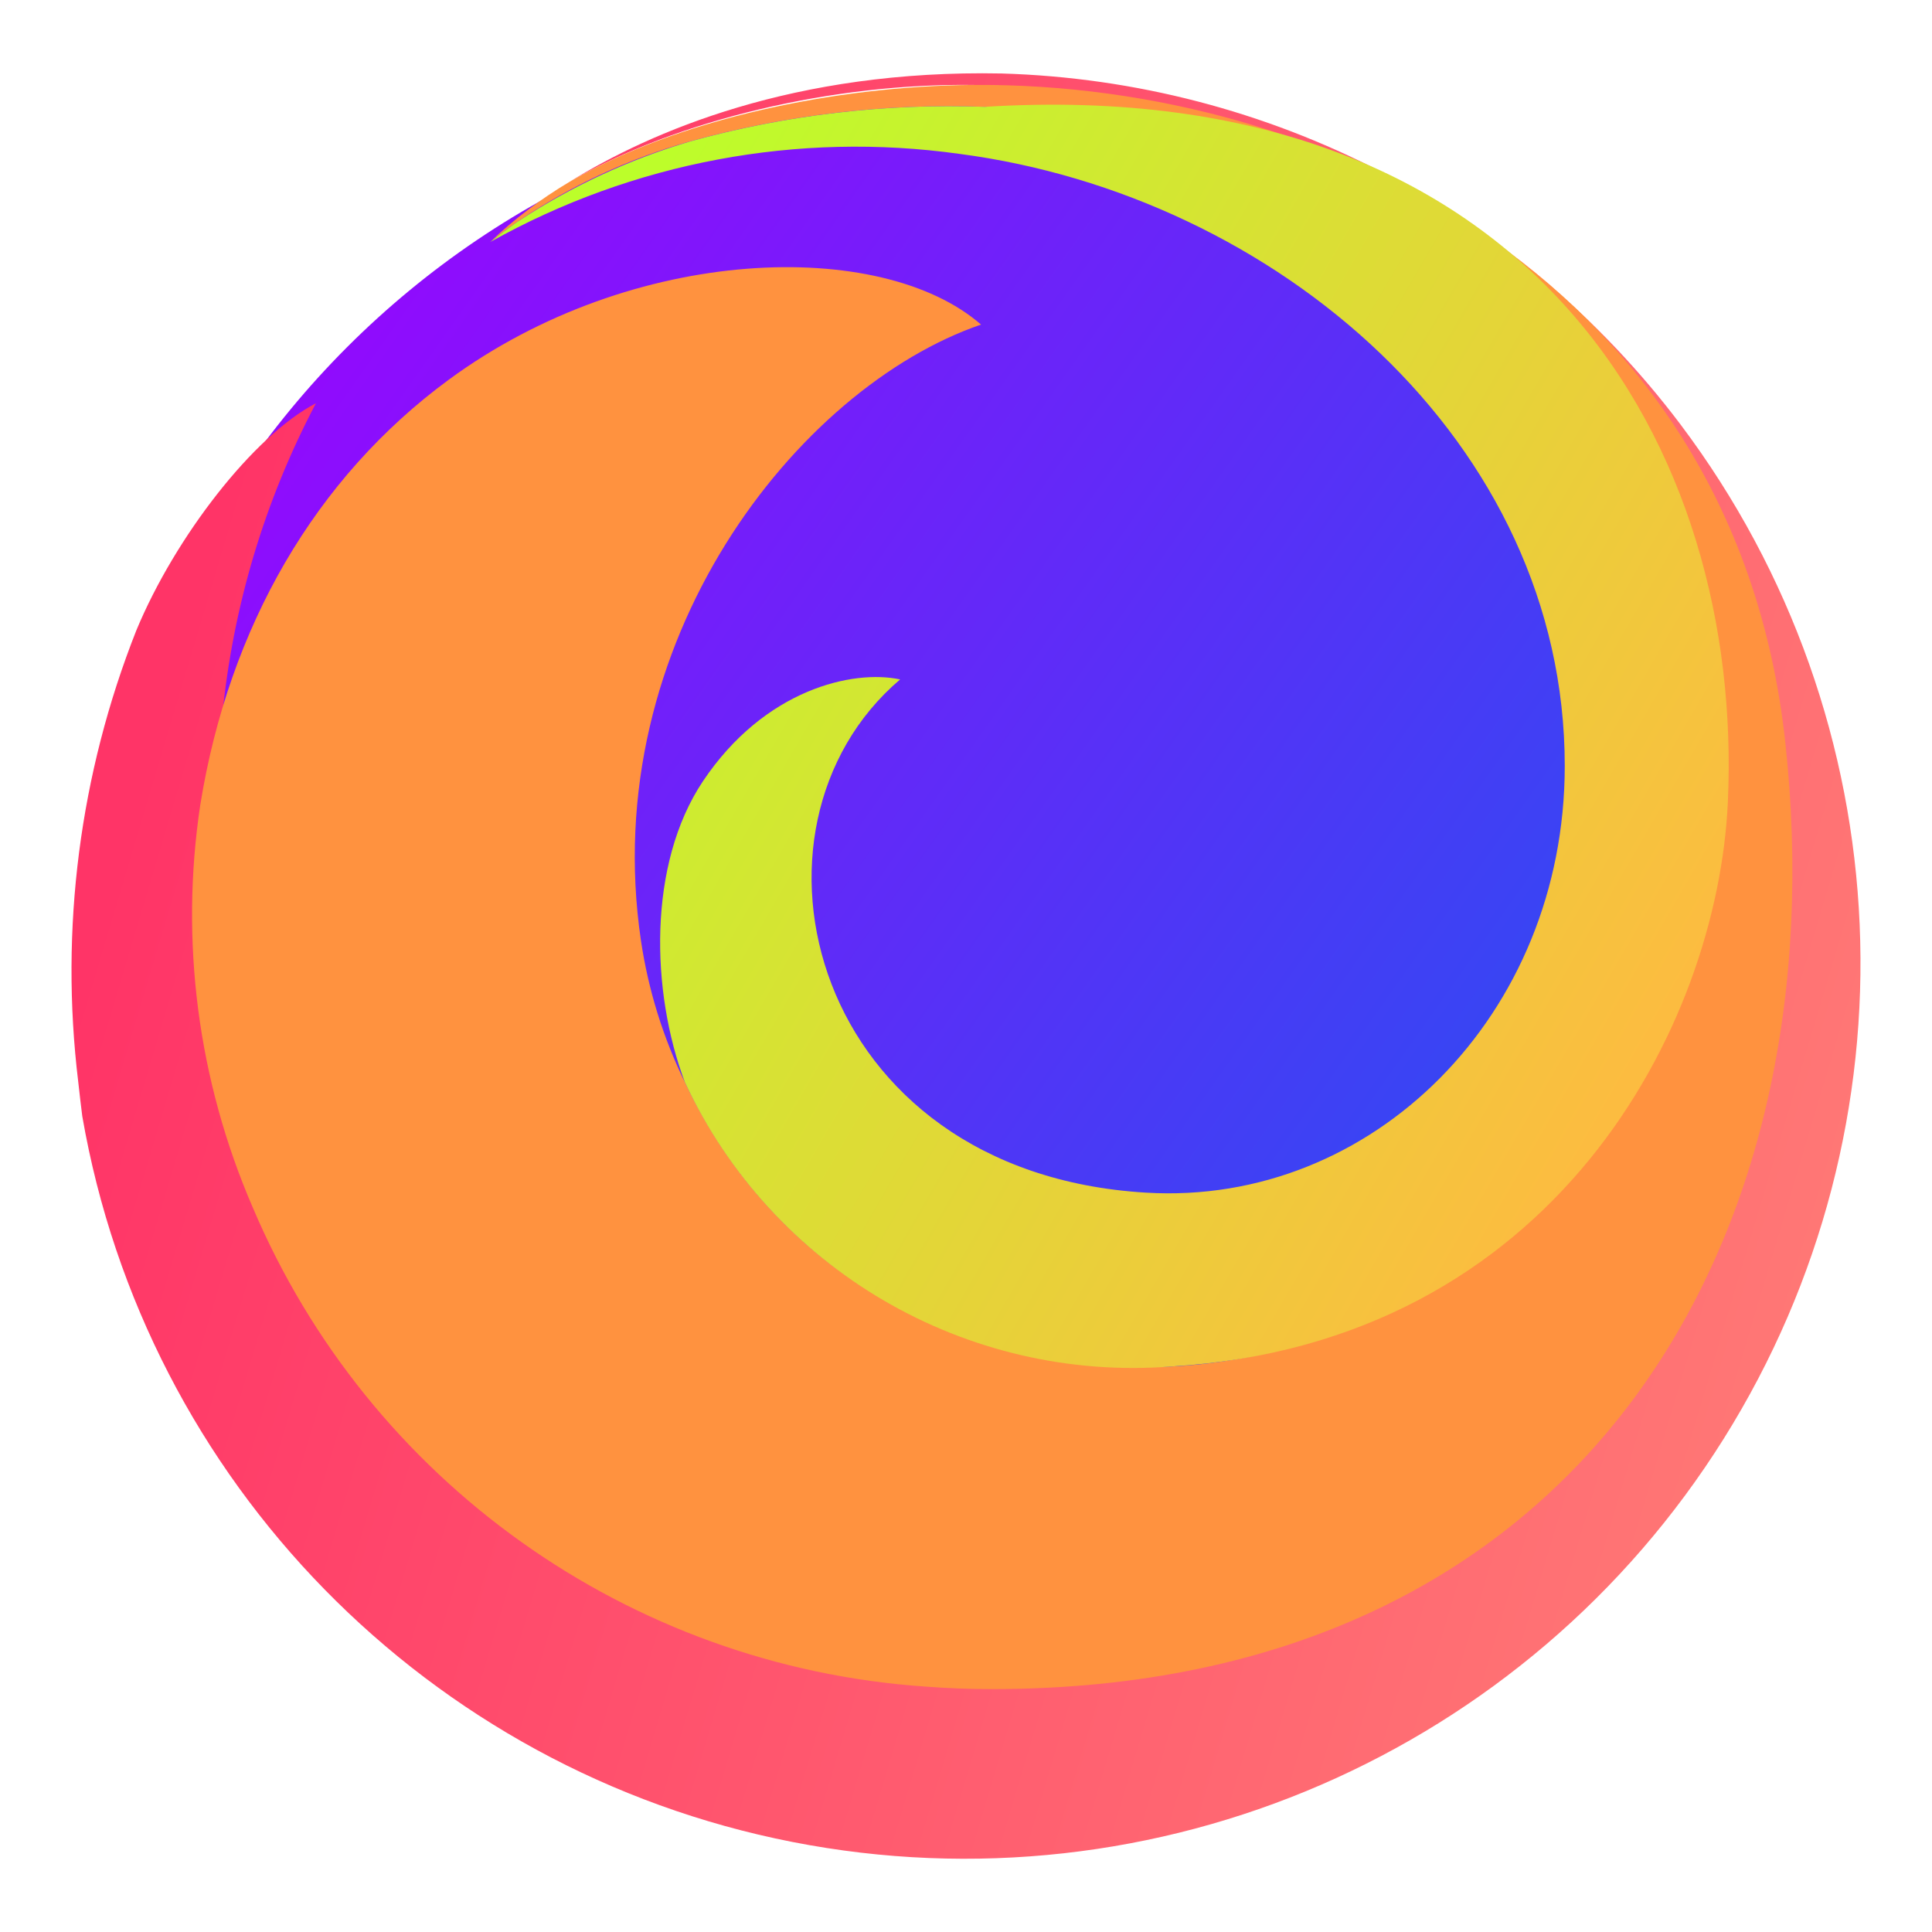
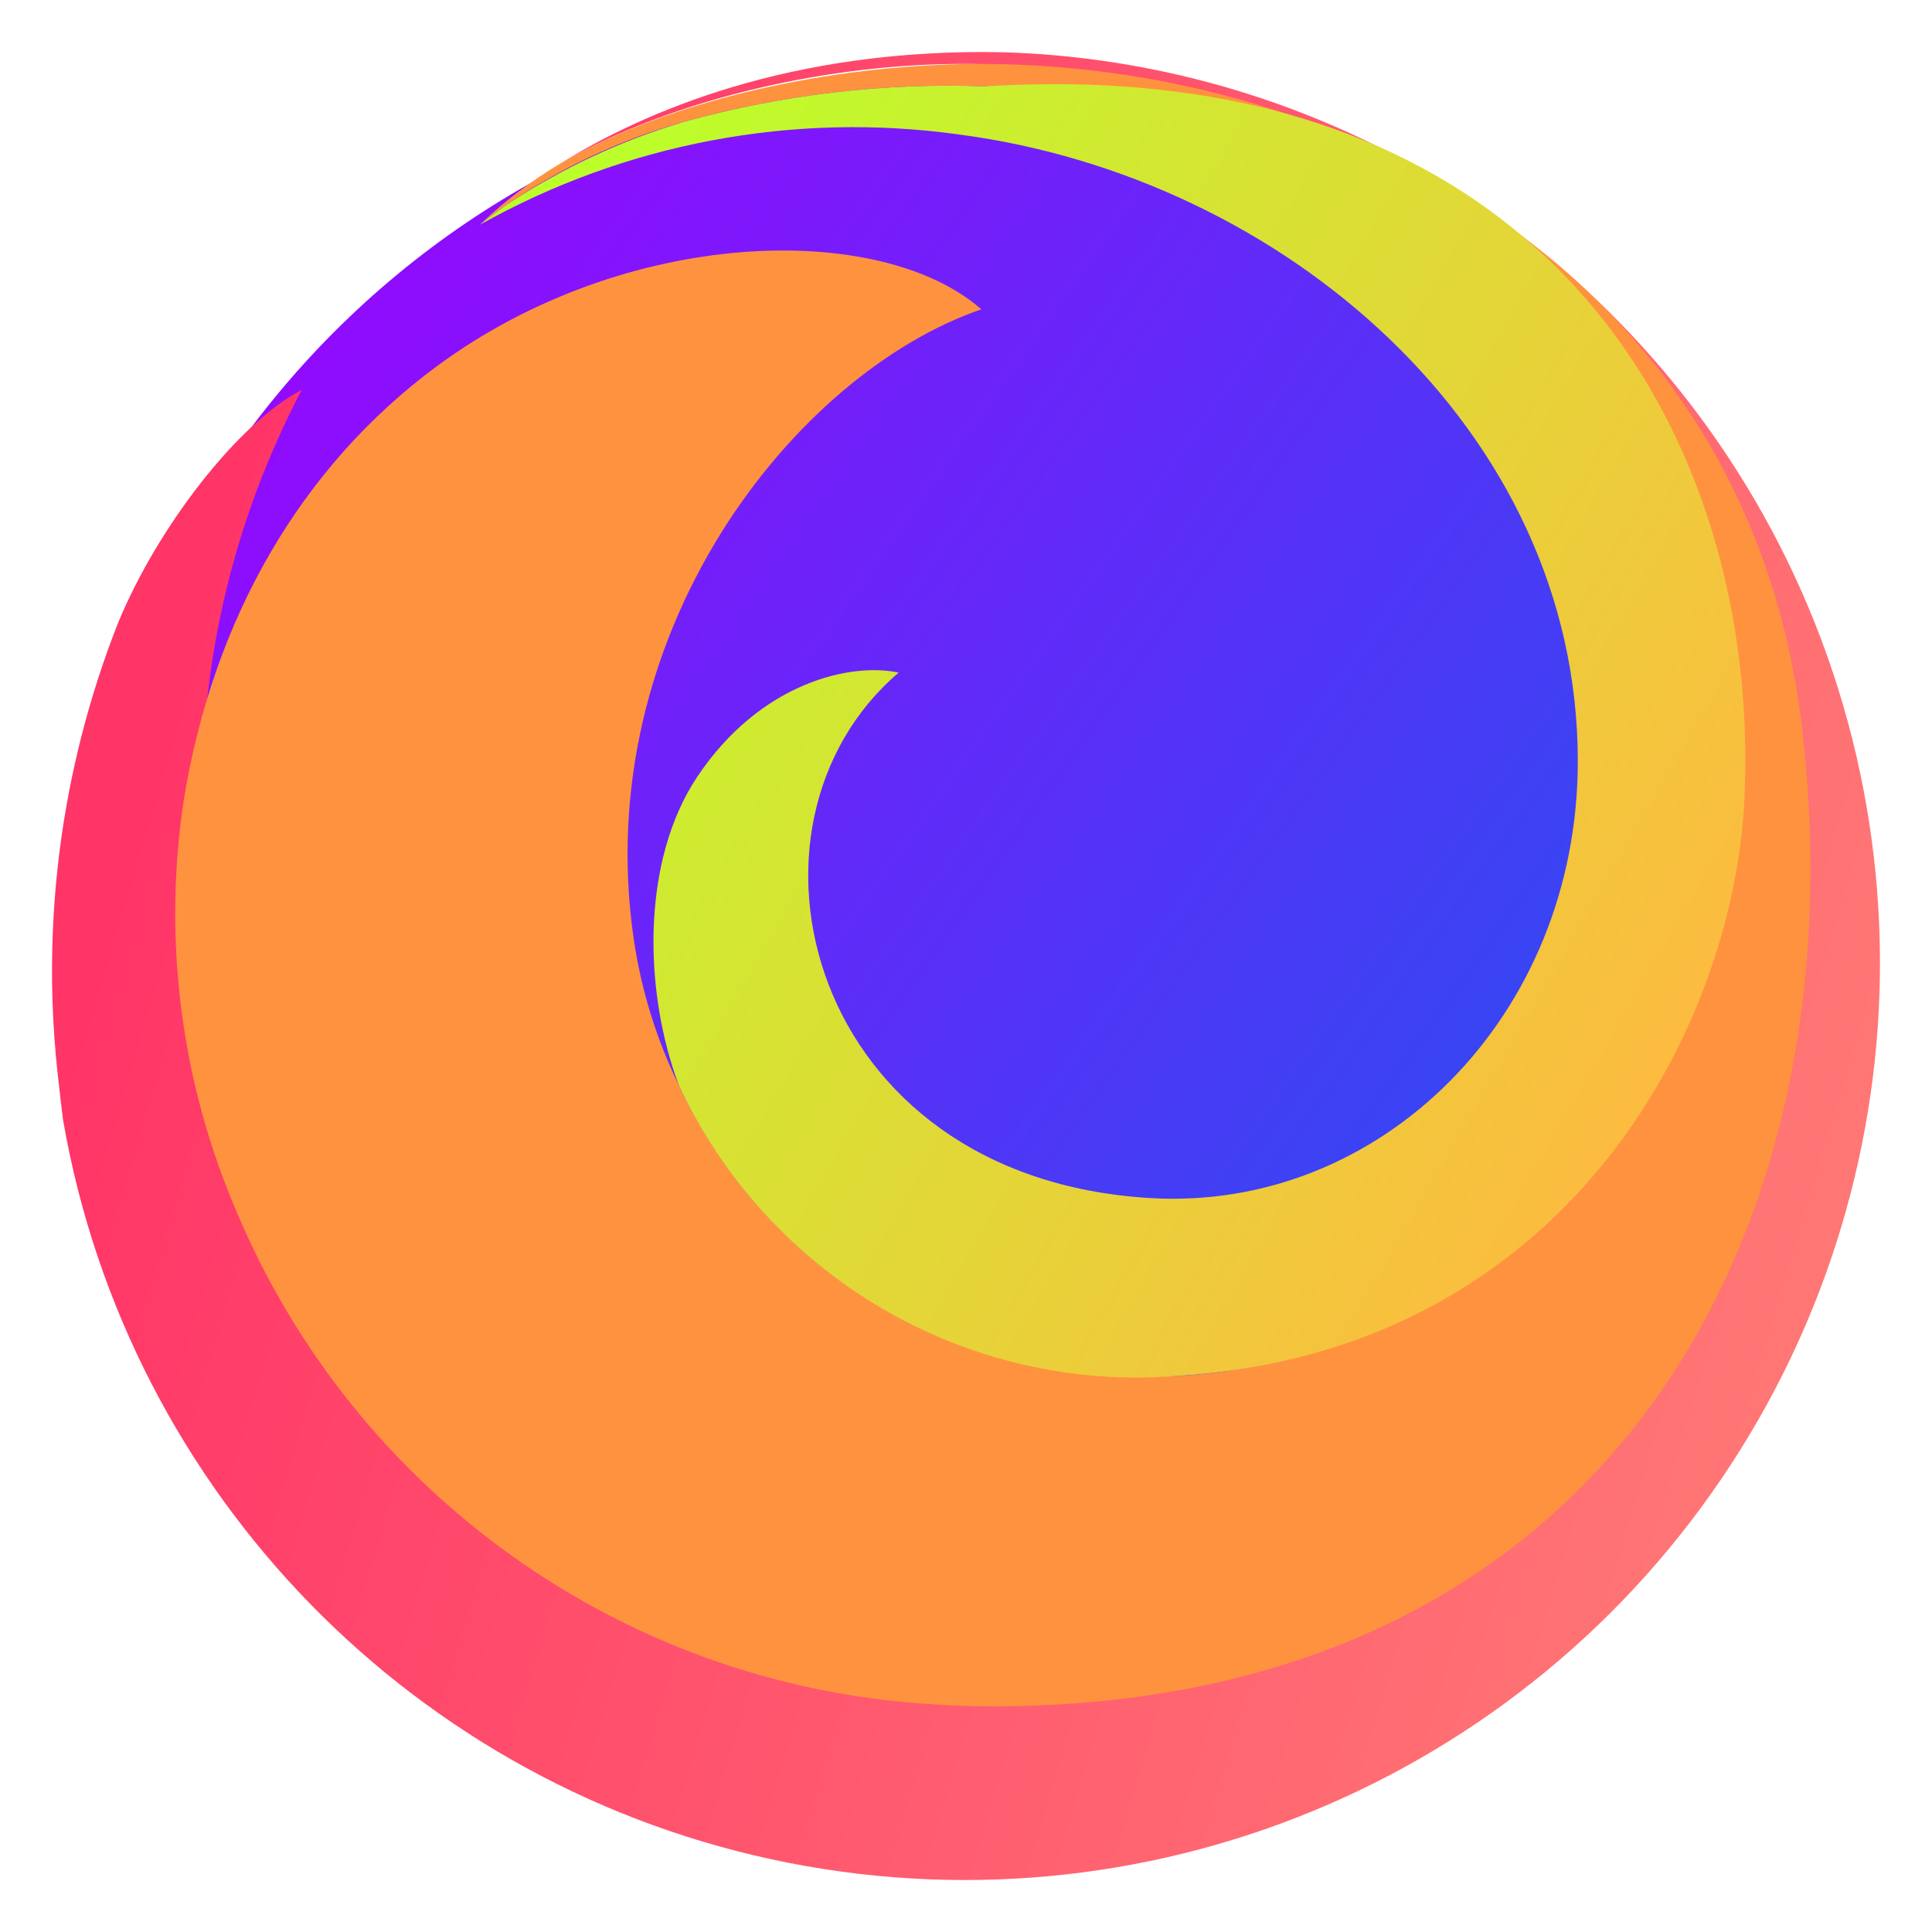
<svg xmlns="http://www.w3.org/2000/svg" xmlns:xlink="http://www.w3.org/1999/xlink" width="48" height="48" viewBox="0 0 12.7 12.7" version="1.1" id="svg972">
  <defs id="defs969">
    <linearGradient id="linearGradient4363" x1="40.585" y1="-.67" x2="62.3" y2="62.203" gradientUnits="userSpaceOnUse">
      <stop offset="0" stop-color="#b833e1" id="stop4359" style="stop-color:#ff3467;stop-opacity:1" />
      <stop offset="1" stop-color="#0090ed" id="stop4361" style="stop-color:#ff7c76;stop-opacity:1" />
    </linearGradient>
    <linearGradient id="m" x1="40.585" y1="-.67" x2="62.3" y2="62.203" gradientUnits="userSpaceOnUse">
      <stop offset="0" stop-color="#b833e1" id="stop4316" style="stop-color:#a100ff;stop-opacity:1" />
      <stop offset="1" stop-color="#0090ed" id="stop4318" style="stop-color:#006aed;stop-opacity:1" />
    </linearGradient>
    <linearGradient id="linearGradient3255" x1="40.585" y1="-.67" x2="62.3" y2="62.203" gradientUnits="userSpaceOnUse">
      <stop offset="0" stop-color="#b833e1" id="stop3251" style="stop-color:#ffb941;stop-opacity:1" />
      <stop offset="1" stop-color="#0090ed" id="stop3253" style="stop-color:#bcfe2a;stop-opacity:1" />
    </linearGradient>
    <radialGradient id="a" cx="-1186.91" cy="-517.676" r="90.78" gradientTransform="translate(1258.441,534.061)" gradientUnits="userSpaceOnUse">
      <stop offset="0" stop-color="#fff36e" id="stop9312" style="stop-color:#ff0035;stop-opacity:1" />
      <stop offset="1" stop-color="#e31587" id="stop9316" style="stop-color:#8b0b99;stop-opacity:1" />
    </radialGradient>
    <radialGradient id="a-8" cx="-1186.91" cy="-517.676" r="90.78" gradientTransform="translate(1258.441,534.061)" gradientUnits="userSpaceOnUse">
      <stop offset="0" stop-color="#fff36e" id="stop3517" style="stop-color:#ff32a2;stop-opacity:1" />
      <stop offset=".5" stop-color="#fc4055" id="stop3519" />
      <stop offset="1" stop-color="#e31587" id="stop3521" style="stop-color:#e315ff;stop-opacity:1" />
    </radialGradient>
    <radialGradient id="b" cx="-1251.812" cy="-513.921" r="53.726" gradientTransform="translate(1258.441,534.061)" gradientUnits="userSpaceOnUse">
      <stop offset=".001" stop-color="#c60084" id="stop3524" />
      <stop offset="1" stop-color="#fc4055" stop-opacity="0" id="stop3526" />
    </radialGradient>
    <radialGradient id="c" cx="-1179.15" cy="-522.842" r="106.599" gradientTransform="translate(1258.441,534.061)" gradientUnits="userSpaceOnUse">
      <stop offset="0" stop-color="#ffde67" stop-opacity=".6" id="stop3529" />
      <stop offset=".093" stop-color="#ffd966" stop-opacity=".581" id="stop3531" />
      <stop offset=".203" stop-color="#ffca65" stop-opacity=".525" id="stop3533" />
      <stop offset=".321" stop-color="#feb262" stop-opacity=".432" id="stop3535" />
      <stop offset=".446" stop-color="#fe8f5e" stop-opacity=".302" id="stop3537" />
      <stop offset=".573" stop-color="#fd6459" stop-opacity=".137" id="stop3539" />
      <stop offset=".664" stop-color="#fc4055" stop-opacity="0" id="stop3541" />
    </radialGradient>
    <radialGradient id="d" cx="42.285" cy="44.499" r="137.521" gradientTransform="translate(0,-0.095)" gradientUnits="userSpaceOnUse">
      <stop offset=".153" stop-color="#810220" id="stop3544" />
      <stop offset=".167" stop-color="#920b27" stop-opacity=".861" id="stop3546" />
      <stop offset=".216" stop-color="#cb2740" stop-opacity=".398" id="stop3548" />
      <stop offset=".253" stop-color="#ef394f" stop-opacity=".11" id="stop3550" />
      <stop offset=".272" stop-color="#fc4055" stop-opacity="0" id="stop3552" />
    </radialGradient>
    <radialGradient id="e" cx="31.878" cy="42.77" r="137.521" gradientTransform="translate(0,-0.095)" gradientUnits="userSpaceOnUse">
      <stop offset=".113" stop-color="#810220" id="stop3555" />
      <stop offset=".133" stop-color="#920b27" stop-opacity=".861" id="stop3557" />
      <stop offset=".204" stop-color="#cb2740" stop-opacity=".398" id="stop3559" />
      <stop offset=".257" stop-color="#ef394f" stop-opacity=".11" id="stop3561" />
      <stop offset=".284" stop-color="#fc4055" stop-opacity="0" id="stop3563" />
    </radialGradient>
    <linearGradient id="f" x1="-1212.61" y1="-525.103" x2="-1189.052" y2="-484.299" gradientTransform="translate(1258.441,532.89)" gradientUnits="userSpaceOnUse">
      <stop offset="0" stop-color="#ffbd4f" id="stop3566" />
      <stop offset=".508" stop-color="#ff9640" stop-opacity="0" id="stop3568" />
    </linearGradient>
    <radialGradient id="g" cx="-1255.933" cy="-77.395" r="88.863" gradientTransform="matrix(0.959,0,0,0.961,1273.896,86.468)" gradientUnits="userSpaceOnUse">
      <stop offset="0" stop-color="#ff9640" id="stop3571" style="stop-color:#ff923f;stop-opacity:1" />
      <stop offset=".8" stop-color="#fc4055" id="stop3573" style="stop-color:#fc1b55;stop-opacity:1" />
    </radialGradient>
    <radialGradient id="h" cx="-1255.933" cy="-77.395" r="88.863" gradientTransform="matrix(0.959,0,0,0.961,1273.896,124.8943)" gradientUnits="userSpaceOnUse">
      <stop offset=".084" stop-color="#ffde67" id="stop3576" />
      <stop offset=".147" stop-color="#ffdc66" stop-opacity=".968" id="stop3578" />
      <stop offset=".246" stop-color="#ffd562" stop-opacity=".879" id="stop3580" />
      <stop offset=".369" stop-color="#ffcb5d" stop-opacity=".734" id="stop3582" />
      <stop offset=".511" stop-color="#ffbc55" stop-opacity=".533" id="stop3584" />
      <stop offset=".667" stop-color="#ffaa4b" stop-opacity=".28" id="stop3586" />
      <stop offset=".822" stop-color="#ff9640" stop-opacity="0" id="stop3588" />
    </radialGradient>
    <radialGradient id="i" cx="49.941" cy="38.654" r="41.79" gradientTransform="matrix(0.247,0.971,-1.011,0.259,76.681,-3.382575)" gradientUnits="userSpaceOnUse">
      <stop offset=".363" stop-color="#fc4055" id="stop3591" />
      <stop offset=".443" stop-color="#fd604d" stop-opacity=".633" id="stop3593" />
      <stop offset=".545" stop-color="#fe8644" stop-opacity=".181" id="stop3595" />
      <stop offset=".59" stop-color="#ff9640" stop-opacity="0" id="stop3597" />
    </radialGradient>
    <radialGradient id="j" cx="42.737" cy="42.193" r="41.79" gradientTransform="translate(0,38.33132)" gradientUnits="userSpaceOnUse">
      <stop offset=".216" stop-color="#fc4055" stop-opacity=".8" id="stop3600" />
      <stop offset=".267" stop-color="#fd5251" stop-opacity=".633" id="stop3602" />
      <stop offset=".41" stop-color="#fe8345" stop-opacity=".181" id="stop3604" />
      <stop offset=".474" stop-color="#ff9640" stop-opacity="0" id="stop3606" />
    </radialGradient>
    <radialGradient id="k" cx="-1238.198" cy="-87.433" r="150.195" gradientTransform="matrix(0.959,0,0,0.961,1273.896,86.468)" gradientUnits="userSpaceOnUse">
      <stop offset=".457" stop-color="#ff9640" id="stop3611" />
    </radialGradient>
    <linearGradient id="l" x1="59.052" y1="7.083" x2="18.155" y2="77.92" gradientUnits="userSpaceOnUse">
      <stop offset="0" stop-color="#fff36e" stop-opacity=".8" id="stop3616" />
      <stop offset=".094" stop-color="#fff36e" stop-opacity=".699" id="stop3618" />
      <stop offset=".752" stop-color="#fff36e" stop-opacity="0" id="stop3620" />
    </linearGradient>
    <linearGradient id="afa" x1="40.585" y1="-.67" x2="62.3" y2="62.203" gradientUnits="userSpaceOnUse">
      <stop offset="0" stop-color="#b833e1" id="stop3623" style="stop-color:#a100ff;stop-opacity:1" />
      <stop offset="1" stop-color="#0090ed" id="stop3629" style="stop-color:#006aed;stop-opacity:1" />
    </linearGradient>
    <linearGradient id="n" x1="-1230.731" y1="-532.566" x2="-1190.37" y2="-492.205" gradientTransform="translate(1258.441,532.89)" gradientUnits="userSpaceOnUse">
      <stop offset="1" stop-color="#592acb" stop-opacity=".5" id="stop3634" style="stop-color:#ffad3c;stop-opacity:1" />
    </linearGradient>
-     <linearGradient xlink:href="#afa" id="linearGradient4576" gradientUnits="userSpaceOnUse" x1="3.547" y1="3.605" x2="10.322" y2="8.389" gradientTransform="translate(-0.2159776,0.4045883)" />
+     <linearGradient xlink:href="#afa" id="linearGradient4576" gradientUnits="userSpaceOnUse" x1="3.547" y1="3.605" x2="10.322" y2="8.389" gradientTransform="matrix(1.02178,0,0,1.023815,-0.3589863,0.2629951)" />
    <linearGradient xlink:href="#g" id="linearGradient6301" x1="5.564" y1="1.189" x2="81.886" y2="43.176" gradientUnits="userSpaceOnUse" />
    <linearGradient xlink:href="#linearGradient3255" id="linearGradient3057" gradientUnits="userSpaceOnUse" x1="73.388" y1="44.011" x2="20.005" y2="13.13" />
    <radialGradient id="a-3" cx="-1186.91" cy="-517.676" r="90.78" gradientTransform="translate(1258.441,534.061)" gradientUnits="userSpaceOnUse">
      <stop offset="0" stop-color="#fff36e" id="stop9312-1" style="stop-color:#ff0035;stop-opacity:1" />
      <stop offset="1" stop-color="#e31587" id="stop9316-7" style="stop-color:#8b0b99;stop-opacity:1" />
    </radialGradient>
    <linearGradient xlink:href="#linearGradient4363" id="linearGradient4144" x1="5.677" y1="22.859" x2="85.75" y2="46.79" gradientUnits="userSpaceOnUse" />
  </defs>
  <g id="layer1">
    <g id="g10214" transform="matrix(1.937158,0,0,1.937158,-5.950955,-5.950955)">
-       <circle style="fill:url(#linearGradient4576);fill-opacity:1;stroke:none;stroke-width:0.529;stroke-linecap:square;stroke-linejoin:round;stroke-dashoffset:50;stroke-opacity:0.683" id="path1088" cx="6.35" cy="6.35" r="2.97" />
-       <g id="g3752" transform="matrix(0.07586923,0,0,0.07586923,3.315863,3.320681)">
-         <path d="M 71.944,15.7 A 39.47,39.47 0 0 0 41.588,0.009 C 32.3,-0.177 25.884,2.614 22.254,4.858 27.111,2.041 34.14,0.443 40.294,0.522 c 15.83,0.2 32.832,10.981 35.357,30.413 2.9,22.306 -12.637,40.923 -34.493,40.98 C 17.113,71.976 2.488,50.686 6.311,31.563 A 19.735,19.735 0 0 1 6.724,28.776 37.815,37.815 0 0 1 10.917,14.758 C 8.148,16.191 4.622,20.723 2.882,24.921 A 41.355,41.355 0 0 0 0.284,45.1 c 0.06,0.518 0.114,1.035 0.182,1.549 A 40.062,40.062 0 1 0 71.944,15.7 Z m -63.4,3.487 z" id="path3639" style="stroke:none;fill:url(#linearGradient4144);fill-opacity:1" />
-         <path d="M 76.625,29.826 C 74.374,9.518 56.263,0.39 40.294,0.522 34.139,0.572 27.111,2.041 22.254,4.858 a 19.7,19.7 0 0 0 -3.56,2.7 C 18.823,7.451 19.208,7.134 19.846,6.696 L 19.909,6.653 19.965,6.615 A 26.655,26.655 0 0 1 27.657,3.043 43.5,43.5 0 0 1 40.84,1.5 33.254,33.254 0 0 1 72.09,33.493 C 72.457,46.7 61.648,57.23 49.188,57.84 40.126,58.284 31.588,53.899 27.418,45.127 A 21.68,21.68 0 0 1 25.454,38.794 C 23.478,25.444 32.443,14.059 40.664,11.24 36.229,7.366 25.116,7.629 16.845,13.714 c -5.956,4.382 -9.82,11.049 -11.1,19 a 32.945,32.945 0 0 0 2.34,18 35.3,35.3 0 0 0 30.089,21.443 q 1.489,0.114 2.984,0.113 C 67.62,72.27 79.1,52.183 76.625,29.826 Z" fill="url(#g)" id="path3651" style="fill:url(#linearGradient6301);fill-opacity:1.0" />
+       <ellipse style="fill:url(#linearGradient4576);fill-opacity:1;stroke:none;stroke-width:0.541;stroke-linecap:square;stroke-linejoin:round;stroke-dashoffset:50;stroke-opacity:0.683" id="path1088" cx="6.35" cy="6.35" rx="3.034" ry="3.041" />
+       <g id="g3752" transform="matrix(0.07752168,0,0,0.0776761,3.249778,3.248536)">
+         <path d="M 71.944,15.7 A 39.47,39.47 0 0 0 41.588,0.009 C 32.3,-0.177 25.884,2.614 22.254,4.858 27.111,2.041 34.14,0.443 40.294,0.522 c 15.83,0.2 32.832,10.981 35.357,30.413 2.9,22.306 -12.637,40.923 -34.493,40.98 C 17.113,71.976 2.488,50.686 6.311,31.563 A 19.735,19.735 0 0 1 6.724,28.776 37.815,37.815 0 0 1 10.917,14.758 C 8.148,16.191 4.622,20.723 2.882,24.921 A 41.355,41.355 0 0 0 0.284,45.1 c 0.06,0.518 0.114,1.035 0.182,1.549 A 40.062,40.062 0 1 0 71.944,15.7 Z m -63.4,3.487 z" id="path3639" style="fill:url(#linearGradient4144);fill-opacity:1;stroke:none" />
+         <path d="M 76.625,29.826 C 74.374,9.518 56.263,0.39 40.294,0.522 34.139,0.572 27.111,2.041 22.254,4.858 a 19.7,19.7 0 0 0 -3.56,2.7 C 18.823,7.451 19.208,7.134 19.846,6.696 L 19.909,6.653 19.965,6.615 A 26.655,26.655 0 0 1 27.657,3.043 43.5,43.5 0 0 1 40.84,1.5 33.254,33.254 0 0 1 72.09,33.493 C 72.457,46.7 61.648,57.23 49.188,57.84 40.126,58.284 31.588,53.899 27.418,45.127 A 21.68,21.68 0 0 1 25.454,38.794 C 23.478,25.444 32.443,14.059 40.664,11.24 36.229,7.366 25.116,7.629 16.845,13.714 c -5.956,4.382 -9.82,11.049 -11.1,19 a 32.945,32.945 0 0 0 2.34,18 35.3,35.3 0 0 0 30.089,21.443 q 1.489,0.114 2.984,0.113 C 67.62,72.27 79.1,52.183 76.625,29.826 Z" fill="url(#g)" id="path3651" style="fill:url(#linearGradient6301);fill-opacity:1;stroke:none;stroke-opacity:1" />
        <path d="M 49.188,57.84 C 66.288,56.8 73.608,42.64 74.067,32.595 74.783,16.9 65.472,-0.02 40.84,1.5 A 43.5,43.5 0 0 0 27.657,3.046 28.855,28.855 0 0 0 19.965,6.618 l -0.056,0.038 -0.063,0.043 q -0.574,0.4 -1.123,0.842 A 33.482,33.482 0 0 1 39.7,3.605 c 14.142,1.856 27.072,12.857 27.072,27.373 0,11.169 -8.631,19.7 -18.738,19.087 -15.015,-0.9 -18.8,-16.3 -10.989,-22.954 -2.106,-0.453 -6.064,0.435 -8.82,4.555 -2.473,3.7 -2.333,9.41 -0.807,13.461 a 22.118,22.118 0 0 0 21.77,12.713 z" fill="url(#k)" id="path3659" style="fill:url(#linearGradient3057);fill-opacity:1" />
      </g>
    </g>
  </g>
</svg>
